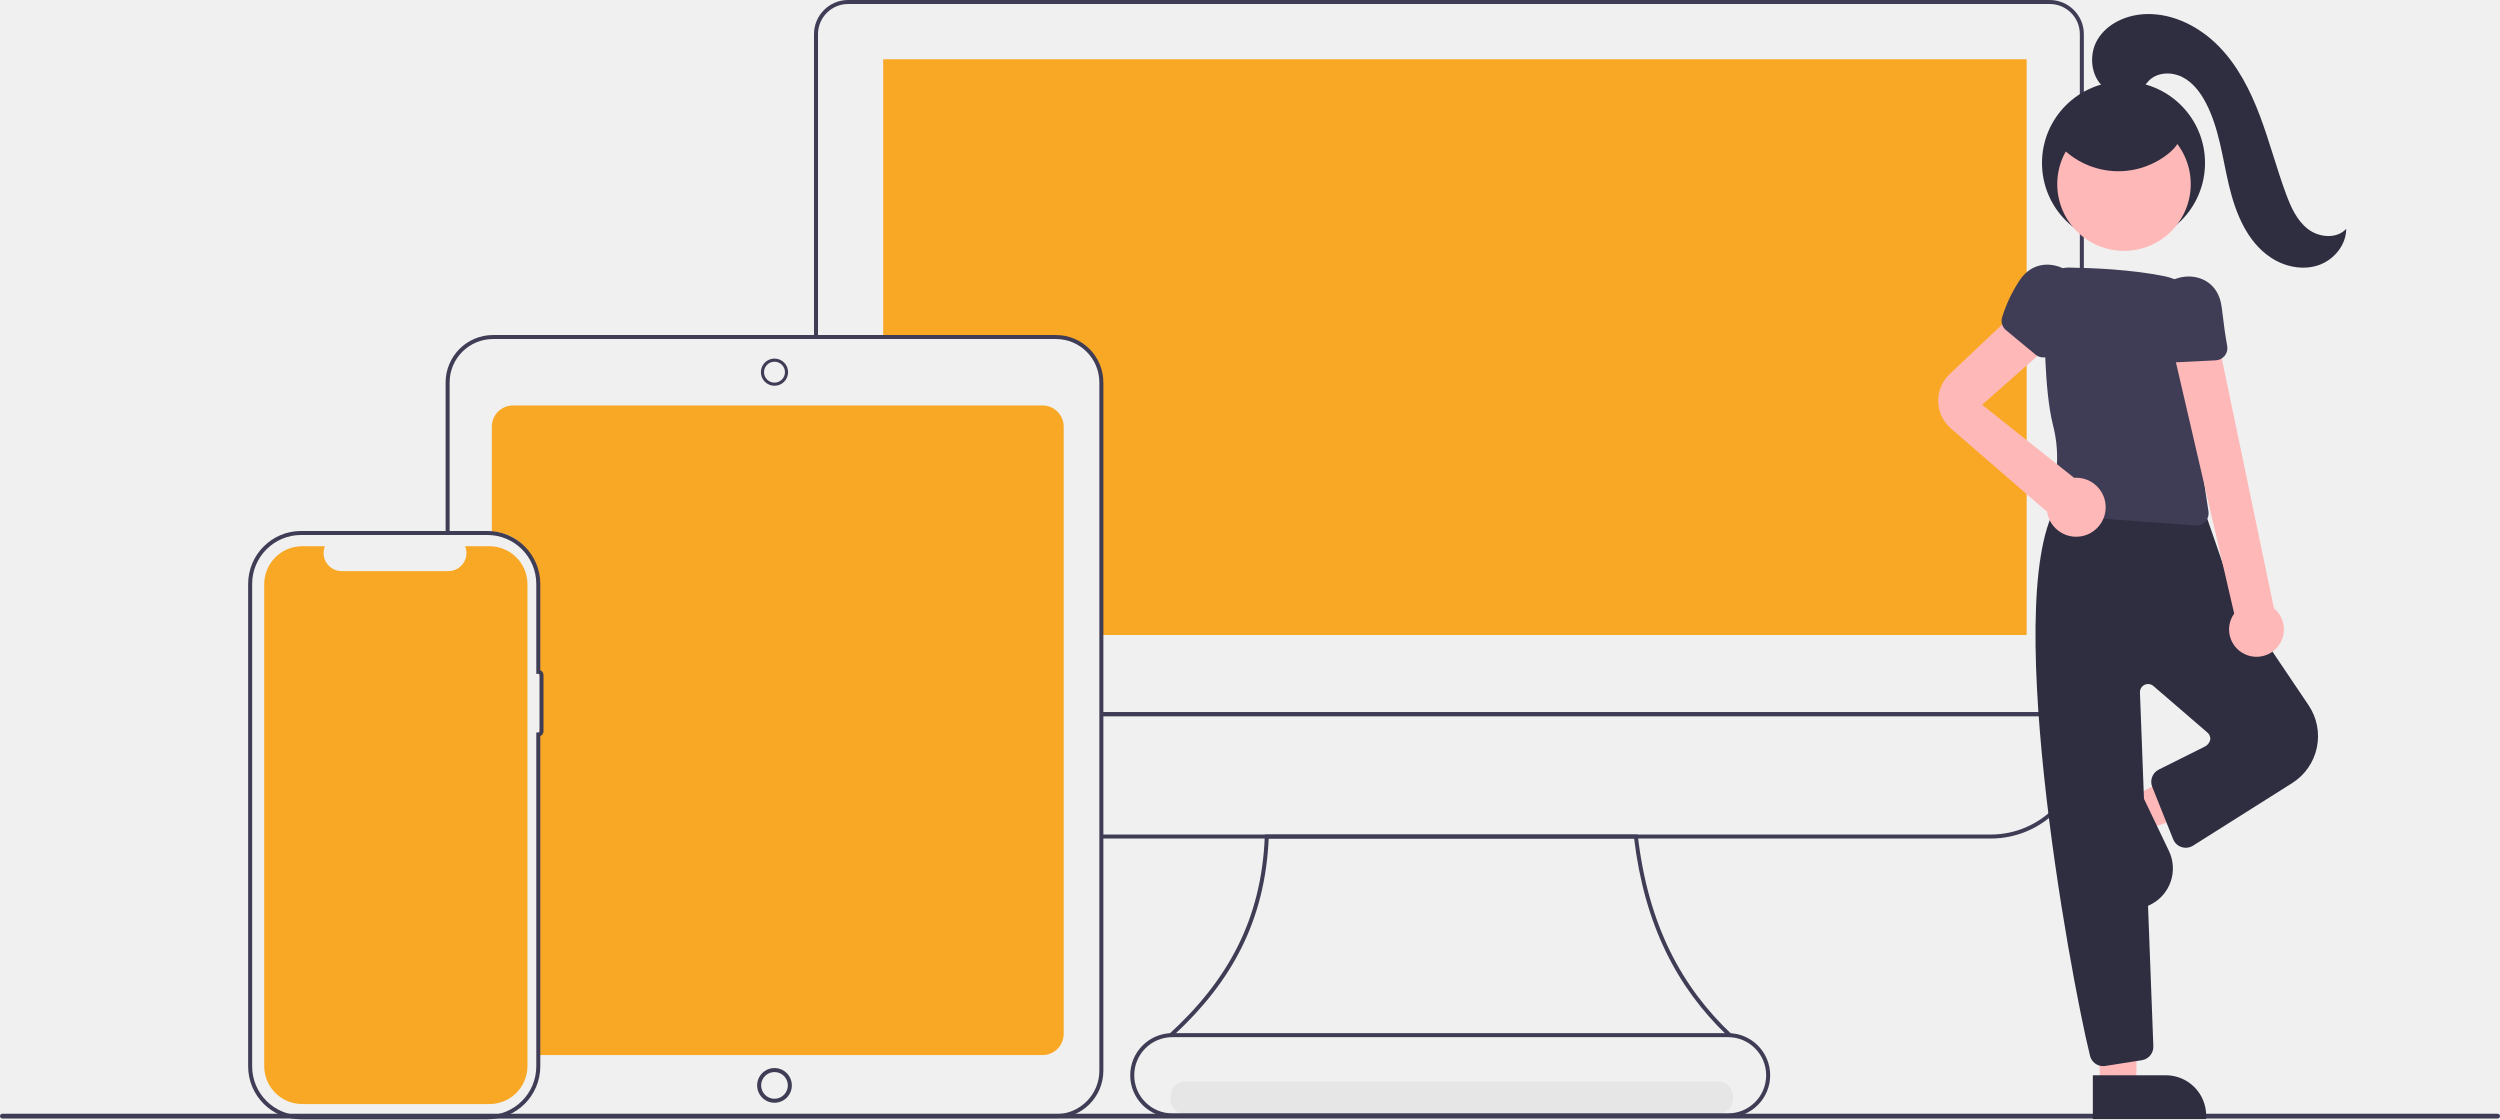
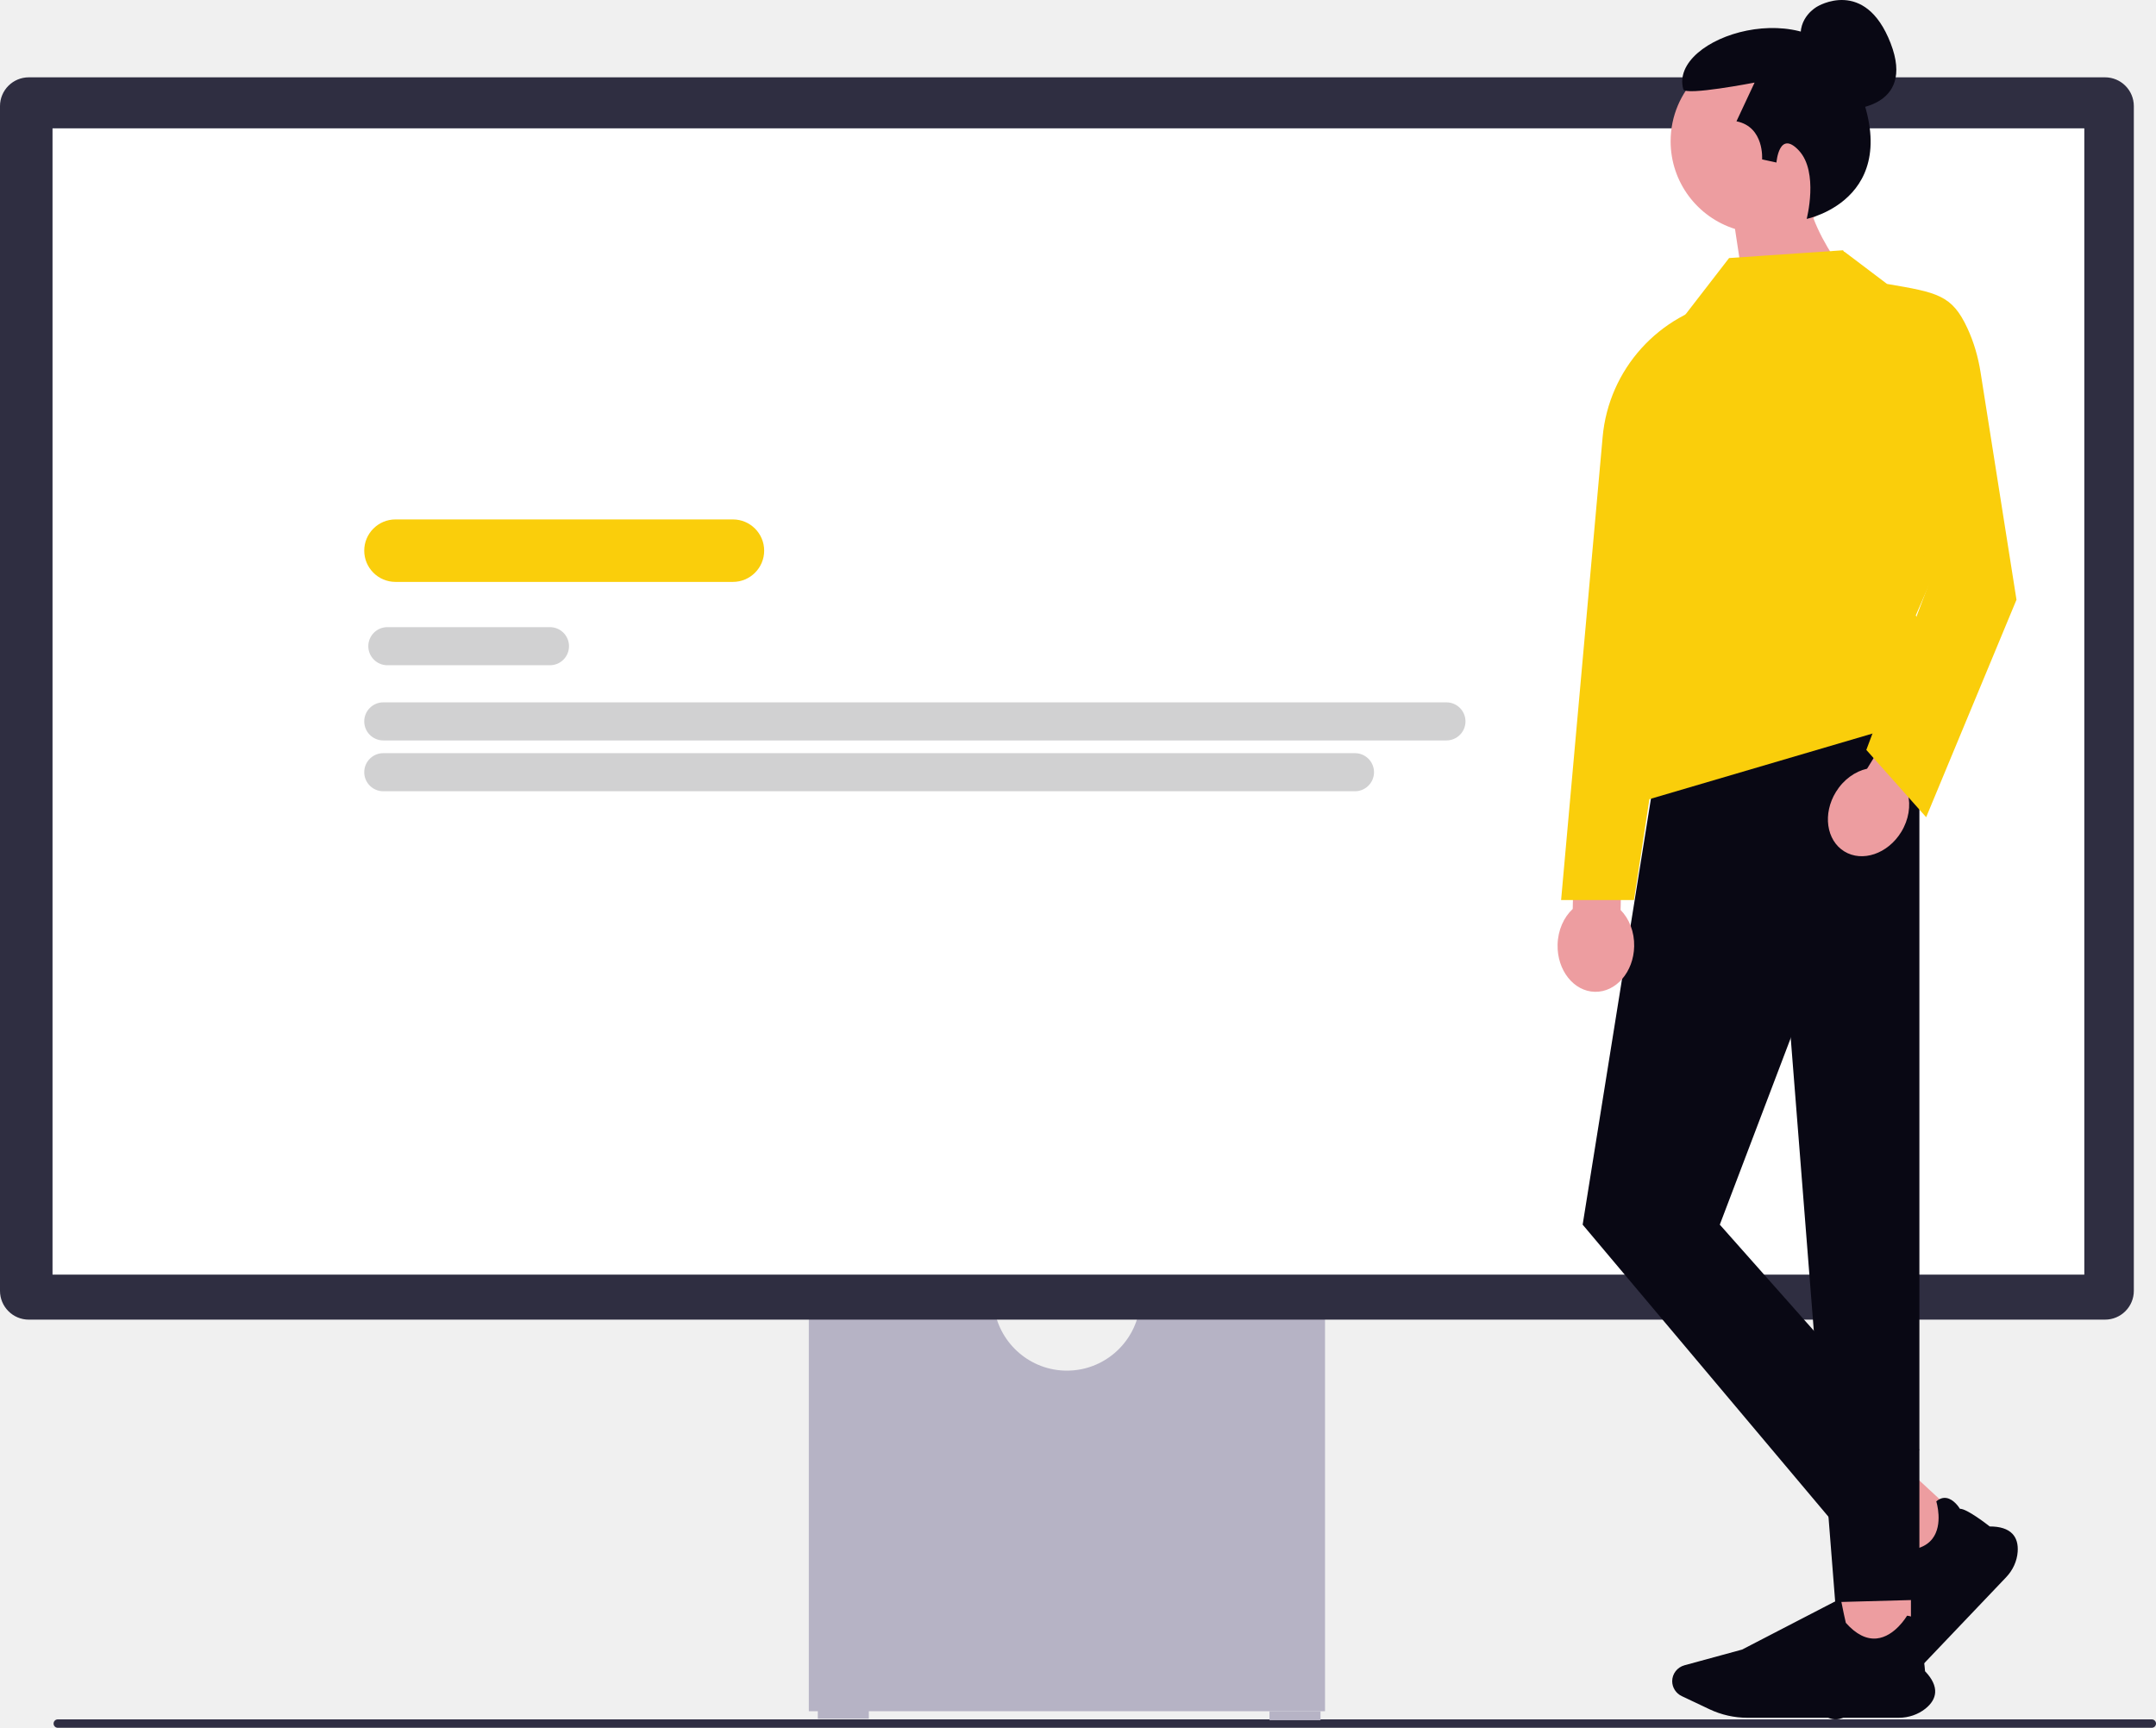
- <svg xmlns="http://www.w3.org/2000/svg" data-name="Layer 1" width="920.109" height="411.952" viewBox="0 0 920.109 411.952">
-   <path d="M576.472,654.024H772.063c7.721,0,7.734-12,0-12H576.472c-7.721,0-7.734,12,0,12Z" transform="translate(-139.9456 -244.0239)" fill="#e6e6e6" />
-   <path d="M523.665,393.255H328.732a7.777,7.777,0,0,0-7.767,7.767v38.725C330.688,439.976,337,448,338.529,457.741v35.107h.738a.444.444,0,0,1,.443.443v18.681a.444.444,0,0,1-.443.443h-.738V625.323c0,2.481-.025,7.007-.025,7.007H523.665a7.777,7.777,0,0,0,7.767-7.767V401.022A7.777,7.777,0,0,0,523.665,393.255Z" transform="translate(-139.9456 -244.0239)" fill="#f9a826" />
-   <path d="M885.845,265.834V477.735H544.914V384.439a15.993,15.993,0,0,0-15.978-15.977H464.998V265.834Z" transform="translate(-139.9456 -244.0239)" fill="#f9a826" />
-   <path d="M906.895,507.607H545.295v-1.477H905.418V256.576a11.088,11.088,0,0,0-11.075-11.075H452.084a11.088,11.088,0,0,0-11.075,11.075V367.505h-1.477V256.576a12.566,12.566,0,0,1,12.552-12.552h442.259A12.566,12.566,0,0,1,906.895,256.576Z" transform="translate(-139.9456 -244.0239)" fill="#3f3d56" />
-   <path d="M872.632,552.645H545.295v-1.477H872.632A32.823,32.823,0,0,0,905.418,518.383V507.607H545.295v-1.477H906.895V518.383A34.301,34.301,0,0,1,872.632,552.645Z" transform="translate(-139.9456 -244.0239)" fill="#3f3d56" />
-   <path d="M775.485,625.002c-18.248-17.522-30.252-40.384-34.111-72.356H606.885c-1.368,29.912-13.296,52.345-34.813,72.278l-2.273.079c22.199-20.118,34.427-42.716,35.641-73.125l.028-.709h137.219l.076.653c3.79,32.514,16.045,55.523,34.743,73.062Z" transform="translate(-139.9456 -244.0239)" fill="#3f3d56" />
-   <path d="M528.58,655.548H321.407v-1.477H528.58a15.995,15.995,0,0,0,15.977-15.977V384.778A15.995,15.995,0,0,0,528.58,368.801H321.407a15.995,15.995,0,0,0-15.977,15.977v54.667H303.953V384.778a17.473,17.473,0,0,1,17.453-17.453H528.58a17.473,17.473,0,0,1,17.453,17.453V638.095A17.473,17.473,0,0,1,528.58,655.548Z" transform="translate(-139.9456 -244.0239)" fill="#3f3d56" />
-   <path d="M424.993,386.007A5.007,5.007,0,1,1,430,381,5.012,5.012,0,0,1,424.993,386.007Zm0-8.856a3.849,3.849,0,1,0,3.849,3.849A3.854,3.854,0,0,0,424.993,377.151Z" transform="translate(-139.9456 -244.0239)" fill="#3f3d56" />
-   <path d="M424.993,649.888a6.388,6.388,0,1,1,6.388-6.389A6.396,6.396,0,0,1,424.993,649.888Zm0-11.3a4.912,4.912,0,1,0,4.912,4.912A4.917,4.917,0,0,0,424.993,638.588Z" transform="translate(-139.9456 -244.0239)" fill="#3f3d56" />
-   <path d="M319.326,655.976h-68.58A19.495,19.495,0,0,1,231.273,636.503V458.919a19.495,19.495,0,0,1,19.473-19.473h68.58a19.495,19.495,0,0,1,19.473,19.473v31.779a1.923,1.923,0,0,1,1.182,1.772l-0,20.678a1.923,1.923,0,0,1-1.182,1.772V636.503A19.495,19.495,0,0,1,319.326,655.976ZM250.746,440.922a18.017,18.017,0,0,0-17.997,17.996V636.503a18.017,18.017,0,0,0,17.997,17.997h68.58A18.017,18.017,0,0,0,337.323,636.503V513.592h.738a.444.444,0,0,0,.443-.443l0-20.678a.444.444,0,0,0-.443-.443h-.738V458.919a18.017,18.017,0,0,0-17.996-17.996Z" transform="translate(-139.9456 -244.0239)" fill="#3f3d56" />
-   <path d="M320.082,445.058h-8.952a6.647,6.647,0,0,1-6.154,9.158H265.687a6.647,6.647,0,0,1-6.154-9.158h-8.361a13.991,13.991,0,0,0-13.991,13.991V636.373a13.991,13.991,0,0,0,13.991,13.991h68.91a13.991,13.991,0,0,0,13.991-13.991h0V459.049A13.991,13.991,0,0,0,320.082,445.058Z" transform="translate(-139.9456 -244.0239)" fill="#f9a826" />
-   <path d="M1059.175,655.687H140.825a.879.879,0,1,1,0-1.758h918.351a.879.879,0,1,1,0,1.758Z" transform="translate(-139.9456 -244.0239)" fill="#3f3d56" />
-   <path d="M775.941,655.273H571.424a15.505,15.505,0,1,1,0-31.01H775.941a15.505,15.505,0,0,1,0,31.01ZM571.424,625.74a14.028,14.028,0,0,0,0,28.056H775.941a14.028,14.028,0,0,0,0-28.056Z" transform="translate(-139.9456 -244.0239)" fill="#3f3d56" />
-   <polygon points="784.495 293.196 790.223 305.172 839.14 288.778 830.686 271.103 784.495 293.196" fill="#ffb8b8" />
-   <path d="M907.504,547.254h41.721a0,0,0,0,1,0,0v16.119a0,0,0,0,1,0,0H922.391a14.887,14.887,0,0,1-14.887-14.887v-1.233A0,0,0,0,1,907.504,547.254Z" transform="translate(688.0305 1388.396) rotate(-115.5616)" fill="#2f2e41" />
-   <polygon points="772.964 400.141 786.231 399.693 786.789 348.049 771.237 348.967 772.964 400.141" fill="#ffb8b8" />
-   <path d="M910.199,639.762h41.721a0,0,0,0,1,0,0v16.119a0,0,0,0,1,0,0H925.085a14.887,14.887,0,0,1-14.887-14.887v-1.233A0,0,0,0,1,910.199,639.762Z" transform="translate(1722.172 1051.619) rotate(180)" fill="#2f2e41" />
-   <path d="M914.001,636.407a4.974,4.974,0,0,1-4.83-3.786c-7.268-29.201-34.311-176.333-10.397-205.23l.208-.252.316-.08c1.679-.425,33.325-10.223,51.894,5.071l.217.179,10.334,29.915,27.859,41.355a20.403,20.403,0,0,1-6.033,28.654l-36.582,23.085a5.009,5.009,0,0,1-5.753-.405,5.061,5.061,0,0,1-1.5-2.092l-7.688-19.22a5.03,5.03,0,0,1,2.406-6.329l17.139-8.57a3.674,3.674,0,0,0,1.83-2.504,2.959,2.959,0,0,0-1.029-2.543l-19.896-17.151a3,3,0,0,0-4.957,2.385l4.932,130.203a5.002,5.002,0,0,1-4.217,5.128L914.8,636.343A5.049,5.049,0,0,1,914.001,636.407Z" transform="translate(-139.9456 -244.0239)" fill="#2f2e41" />
-   <path d="M948.322,437.437q-.169,0-.34-.013l-49.616-3.675a4.493,4.493,0,0,1-3.914-5.97A47.092,47.092,0,0,0,895.528,400.46c-3.232-12.742-3.308-36.433-3.066-49.421a8.753,8.753,0,0,1,8.281-8.522l0-.018,1,.012c8.083.113,22.916.69,35.053,3.215a18.389,18.389,0,0,1,14.659,17.7c.275,12.058.315,28.379-1.053,37.657-1.154,7.827.978,22.858,2.352,31.122a4.498,4.498,0,0,1-4.433,5.231Z" transform="translate(-139.9456 -244.0239)" fill="#3f3d56" />
-   <path d="M966.035,484.734a10.025,10.025,0,0,1-3.811-14.892L939.308,371.024H956.633l20.224,96.871a10.079,10.079,0,0,1-10.823,16.84Z" transform="translate(-139.9456 -244.0239)" fill="#ffb8b8" />
-   <path d="M857.504,381.729l27.435-25.952,10.336,14.47L869.436,392.985,903.323,419.896c.245-.017.489-.037.738-.037a10.853,10.853,0,1,1-10.746,12.296l-.107.107-35.269-30.567A13.471,13.471,0,0,1,857.504,381.729Z" transform="translate(-139.9456 -244.0239)" fill="#ffb8b8" />
-   <path d="M941.134,377.356a4.47,4.47,0,0,1-4.052-2.554,52.813,52.813,0,0,1-4.468-14.57c-1.19-8.244,4.542-13.148,10.372-14.217,5.671-1.04,12.578,1.454,14.343,9.383a20.451,20.451,0,0,1,.342,2.032c.707,6.011,1.372,10.686,1.977,13.896a4.495,4.495,0,0,1-4.198,5.32l-14.086.704Q941.248,377.356,941.134,377.356Z" transform="translate(-139.9456 -244.0239)" fill="#3f3d56" />
-   <circle cx="781.544" cy="59.981" r="30" fill="#2f2e41" />
-   <circle cx="781.725" cy="67.769" r="24.561" fill="#ffb8b8" />
-   <path d="M878.078,365.403a4.47,4.47,0,0,1-1.262-4.621,52.813,52.813,0,0,1,6.551-13.76c4.693-6.882,12.232-6.624,17.252-3.473,4.883,3.065,8.29,9.57,4.235,16.608a20.453,20.453,0,0,1-1.121,1.729c-3.54,4.909-6.208,8.805-7.931,11.58a4.495,4.495,0,0,1-6.69,1.086l-10.86-8.998Q878.162,365.48,878.078,365.403Z" transform="translate(-139.9456 -244.0239)" fill="#3f3d56" />
-   <path d="M915.662,277.213c-6.037-3.602-7.344-12.572-3.747-18.612s10.865-9.191,17.891-9.398c10.037-.297,19.73,4.701,26.756,11.875s11.662,16.357,15.194,25.757,6.068,19.148,9.55,28.567c1.786,4.833,3.986,9.796,8.073,12.934s10.583,3.705,14.076-.083c-.013,6.061-4.66,11.571-10.423,13.447s-12.283.459-17.335-2.889c-8.765-5.808-12.997-16.411-15.416-26.644s-3.61-20.955-8.474-30.278c-2.015-3.863-4.776-7.532-8.661-9.503s-9.061-1.841-12.187,1.194c-1.448,1.406-2.385,3.323-4.028,4.495a8.047,8.047,0,0,1-7.036.733,23.801,23.801,0,0,1-6.362-3.59" transform="translate(-139.9456 -244.0239)" fill="#2f2e41" />
-   <path d="M896.02,295.198a29.383,29.383,0,0,0,42.121,5.258c2.385-1.94,4.6-4.614,4.45-7.685-.153-3.145-2.724-5.616-5.349-7.355a34.484,34.484,0,0,0-23.404-5.378c-4.675.628-9.364,2.332-12.675,5.692s-4.96,8.586-3.253,12.983" transform="translate(-139.9456 -244.0239)" fill="#2f2e41" />
+ <svg xmlns="http://www.w3.org/2000/svg" width="610.82" height="489.571" viewBox="0 0 610.82 489.571">
+   <path d="m15.18,488.381c0,.66.53,1.19,1.19,1.19h593.26c.66,0,1.19-.53,1.19-1.19s-.53-1.19-1.19-1.19H16.37c-.66,0-1.19.53-1.19,1.19Z" fill="#2f2e43" stroke-width="0" />
+   <path d="m322.818,370.945c-1.629,9.874-10.221,17.43-20.549,17.43s-18.92-7.556-20.549-17.43h-52.573v113.935h146.245v-113.935h-52.573l0-0Z" fill="#b6b3c5" stroke-width="0" />
+   <rect x="231.697" y="484.455" width="14.454" height="2.551" fill="#b6b3c5" stroke-width="0" />
+   <rect x="359.662" y="484.881" width="14.454" height="2.551" fill="#b6b3c5" stroke-width="0" />
+   <path d="m596.385,373.921H8.153c-4.496,0-8.153-3.658-8.153-8.153V30.064c0-4.495,3.657-8.153,8.153-8.153h588.232c4.496,0,8.153,3.658,8.153,8.153v335.703c0,4.495-3.658,8.153-8.153,8.153v-0Z" fill="#2f2e41" stroke-width="0" />
+   <rect x="14.88" y="36.366" width="575.629" height="324.801" fill="#fff" stroke-width="0" />
+   <path d="m522.121,161.103h-31.409c-2.729,0-4.95-2.22-4.95-4.95s2.22-4.95,4.95-4.95h31.409c2.729,0,4.95,2.22,4.95,4.95s-2.22,4.95-4.95,4.95Z" fill="#d1d1d2" stroke-width="0" />
+   <path d="m558.242,161.103h-14.658c-2.729,0-4.95-2.22-4.95-4.95s2.22-4.95,4.95-4.95h14.658c2.729,0,4.95,2.22,4.95,4.95s-2.22,4.95-4.95,4.95Z" fill="#d1d1d2" stroke-width="0" />
+   <path d="m207.647,164.883h-95.604c-4.88,0-8.851-3.971-8.851-8.851s3.97-8.851,8.851-8.851h95.604c4.881,0,8.851,3.971,8.851,8.851s-3.97,8.851-8.851,8.851Z" fill="#face0b" stroke-width="0" />
+   <path d="m155.813,188.496h-46.074c-2.975,0-5.395-2.42-5.395-5.395,0-2.975,2.42-5.396,5.395-5.396h46.074c2.975,0,5.395,2.42,5.395,5.396,0,2.975-2.42,5.395-5.395,5.395Z" fill="#d1d1d2" stroke-width="0" />
+   <path d="m409.797,209.805H108.587c-2.975,0-5.395-2.42-5.395-5.396s2.42-5.396,5.395-5.396h301.209c2.975,0,5.395,2.42,5.395,5.396s-2.42,5.396-5.395,5.396Z" fill="#d1d1d2" stroke-width="0" />
+   <path d="m383.88,224.203H108.587c-2.975,0-5.395-2.42-5.395-5.396,0-2.975,2.42-5.395,5.395-5.395h275.293c2.975,0,5.395,2.42,5.395,5.395,0,2.975-2.42,5.396-5.395,5.396Z" fill="#d1d1d2" stroke-width="0" />
+   <polygon points="557.342 432.037 543.525 446.546 528.799 432.933 542.616 418.424 557.342 432.037" fill="#ed9da0" stroke-width="0" />
+   <path d="m568.378,446.897l-29.37,30.839c-2.51,2.636-5.646,4.718-9.067,6.022l-8.188,3.121c-1.693.645-3.642.272-4.966-.952-1.552-1.435-1.945-3.734-.956-5.591l7.876-14.774,8.405-29.962.091.056c2.286,1.408,5.754,3.521,6.001,3.61,4.352.154,7.468-.94,9.261-3.253,3.128-4.033,1.144-10.471,1.123-10.536l-.016-.049.04-.034c.912-.779,1.872-1.09,2.855-.926,2.086.349,3.578,2.691,3.796,3.052,1.957-.082,7.967,4.624,8.45,5.006,2.95-.008,5.113.692,6.428,2.08,1.15,1.213,1.65,2.936,1.488,5.119-.195,2.627-1.351,5.174-3.253,7.172l0-0Z" fill="#090814" stroke-width="0" />
+   <rect x="521.198" y="448.741" width="20.193" height="19.895" fill="#ed9da0" stroke-width="0" />
+   <path d="m537.944,486.733h-42.923c-3.669,0-7.355-.828-10.662-2.394l-7.913-3.748c-1.636-.775-2.693-2.431-2.693-4.22,0-2.097,1.433-3.953,3.485-4.512l16.325-4.451,27.928-14.463.021.104c.522,2.606,1.332,6.543,1.434,6.782,2.864,3.233,5.806,4.722,8.745,4.429,5.126-.512,8.533-6.343,8.567-6.402l.026-.045.052.005c1.2.122,2.088.599,2.639,1.418,1.169,1.737.456,4.412.339,4.816,1.4,1.35,2.029,8.888,2.077,9.497,2.025,2.114,2.987,4.147,2.859,6.042-.111,1.656-1.044,3.195-2.771,4.572-2.078,1.657-4.754,2.57-7.535,2.57Z" fill="#090814" stroke-width="0" />
+   <polygon points="543.788 198.181 472.235 198.216 448.384 347.007 519.937 432.051 543.788 410.79 487.241 347.007 543.788 198.181" fill="#090814" stroke-width="0" />
+   <polygon points="501.496 220.115 543.788 198.181 543.788 453.312 519.937 453.967 501.496 220.115" fill="#090814" stroke-width="0" />
+   <path d="m459.133,257.848l.504-23.225-13.56-.294-.504,23.225c-2.53,2.349-4.2,5.998-4.29,10.135-.157,7.24,4.573,13.214,10.564,13.344s10.976-5.633,11.133-12.873c.09-4.138-1.421-7.856-3.846-10.312v-0Z" fill="#ed9da0" stroke-width="0" />
+   <path d="m523.436,31.03s19.465-.042,12.194-18.798-20.812-10.358-20.812-10.358c0,0-5.705,3.014-4.529,9.737" fill="#090814" stroke-width="0" />
+   <path d="m525.384,40.027c0-14.38-11.657-26.038-26.038-26.038s-26.038,11.657-26.038,26.038c0,11.662,7.668,21.533,18.237,24.847l5.034,33.266,25.66-21.384s-5.544-7.061-8.516-15.022c7.026-4.663,11.661-12.642,11.661-21.707Z" fill="#ed9da0" stroke-width="0" />
+   <path d="m511.856,62.022s3.458-13.257-2.196-19.352c-5.641-6.082-6.37,3.381-6.37,3.381l-4.07-.885s.708-9.202-7.256-10.795l5.132-10.972s-19.648,3.815-20.19,1.912c-4.261-14.974,36.39-27.765,47.62-4.92,17.466,35.53-12.671,41.632-12.671,41.632h-0Z" fill="#090814" stroke-width="0" />
+   <path d="m488.858,85.218h-0c-18.903,3.694-33.092,19.433-34.813,38.617l-11.766,131.195h20.648l25.931-169.812v-0Z" fill="#face0b" stroke-width="0" />
+   <polyline points="469.334 189.746 466.119 226.789 553.408 201.116 542.772 174.342 562.578 128.863 522.148 70.914 489.873 73.115 477.403 89.253" fill="#face0b" stroke-width="0" />
+   <path d="m540.519,224.925l12.175-19.784-11.552-7.109-12.175,19.784c-3.37.748-6.656,3.052-8.825,6.577-3.795,6.167-2.734,13.712,2.37,16.853,5.104,3.141,12.318.687,16.113-5.48,2.169-3.525,2.745-7.496,1.894-10.842h0Z" fill="#ed9da0" stroke-width="0" />
+   <path d="m515.547,71.648l7.038-.292,12.033,9.094c14.259,2.432,18.394,3.113,22.763,12.532,1.836,3.958,3.053,8.174,3.733,12.483l10.18,64.475-25.588,61.616-16.956-19.072,18.126-48.173-3.011-11.523" fill="#face0b" stroke-width="0" />
</svg>
